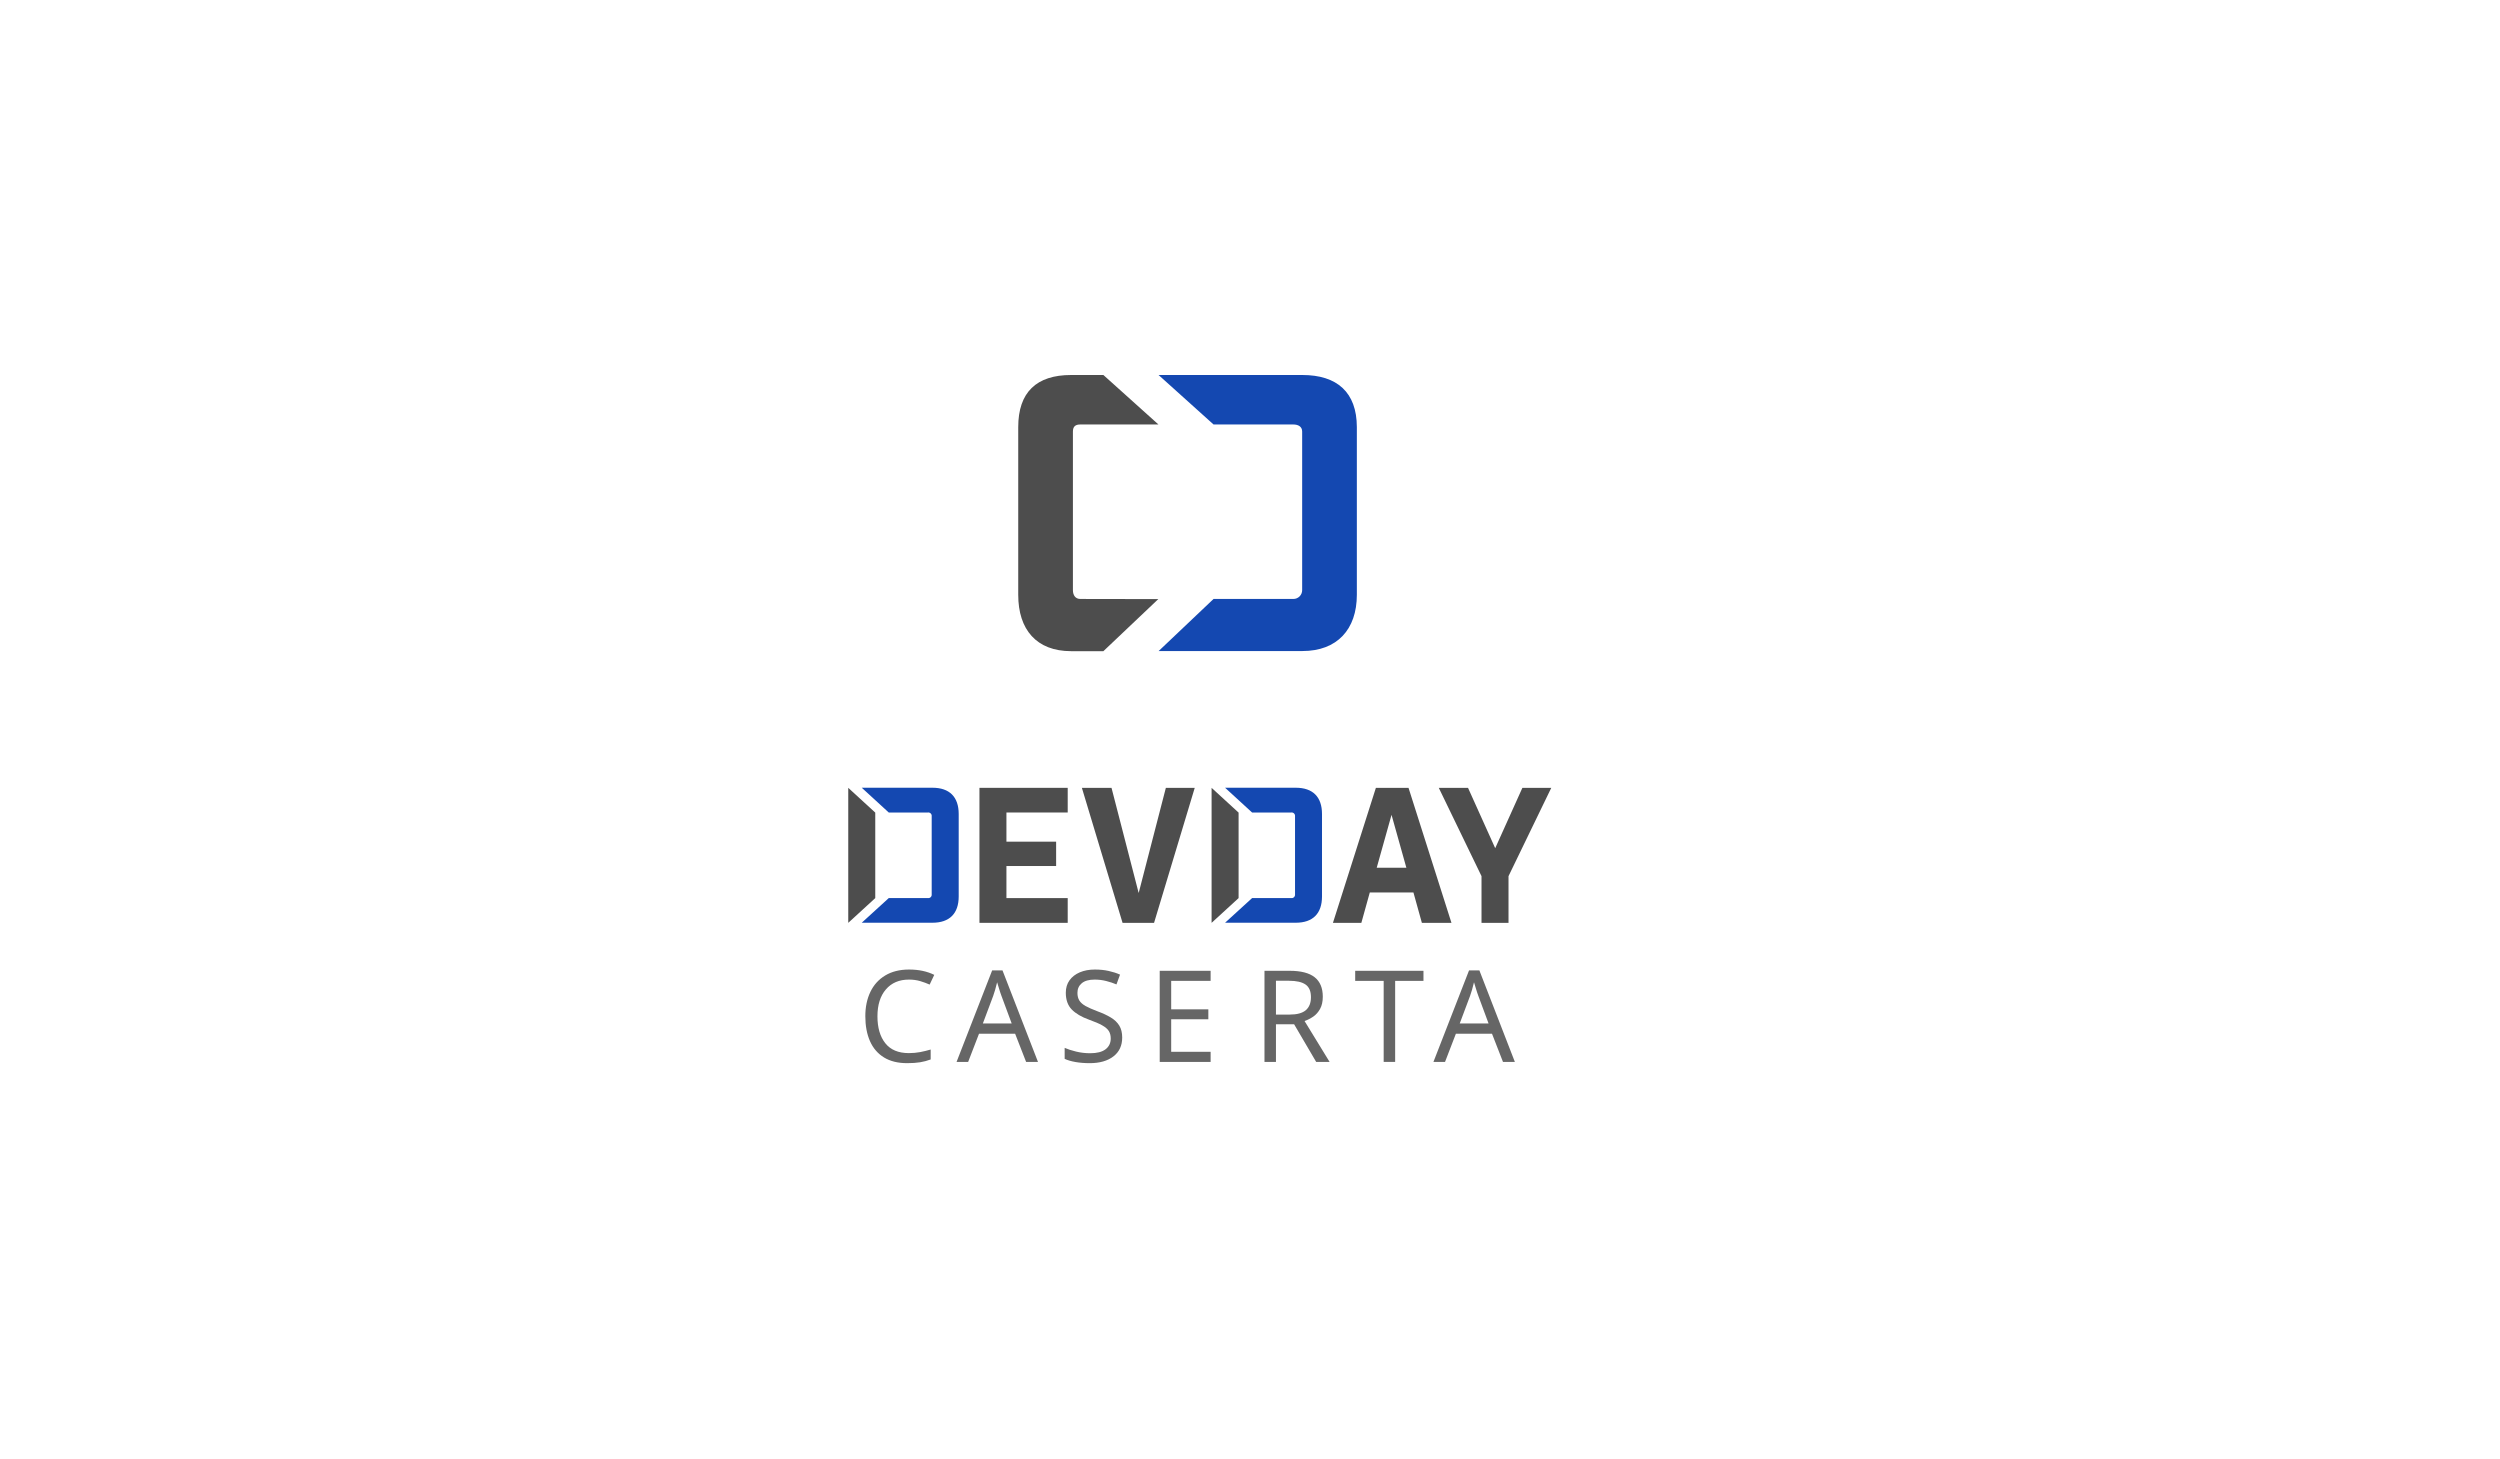
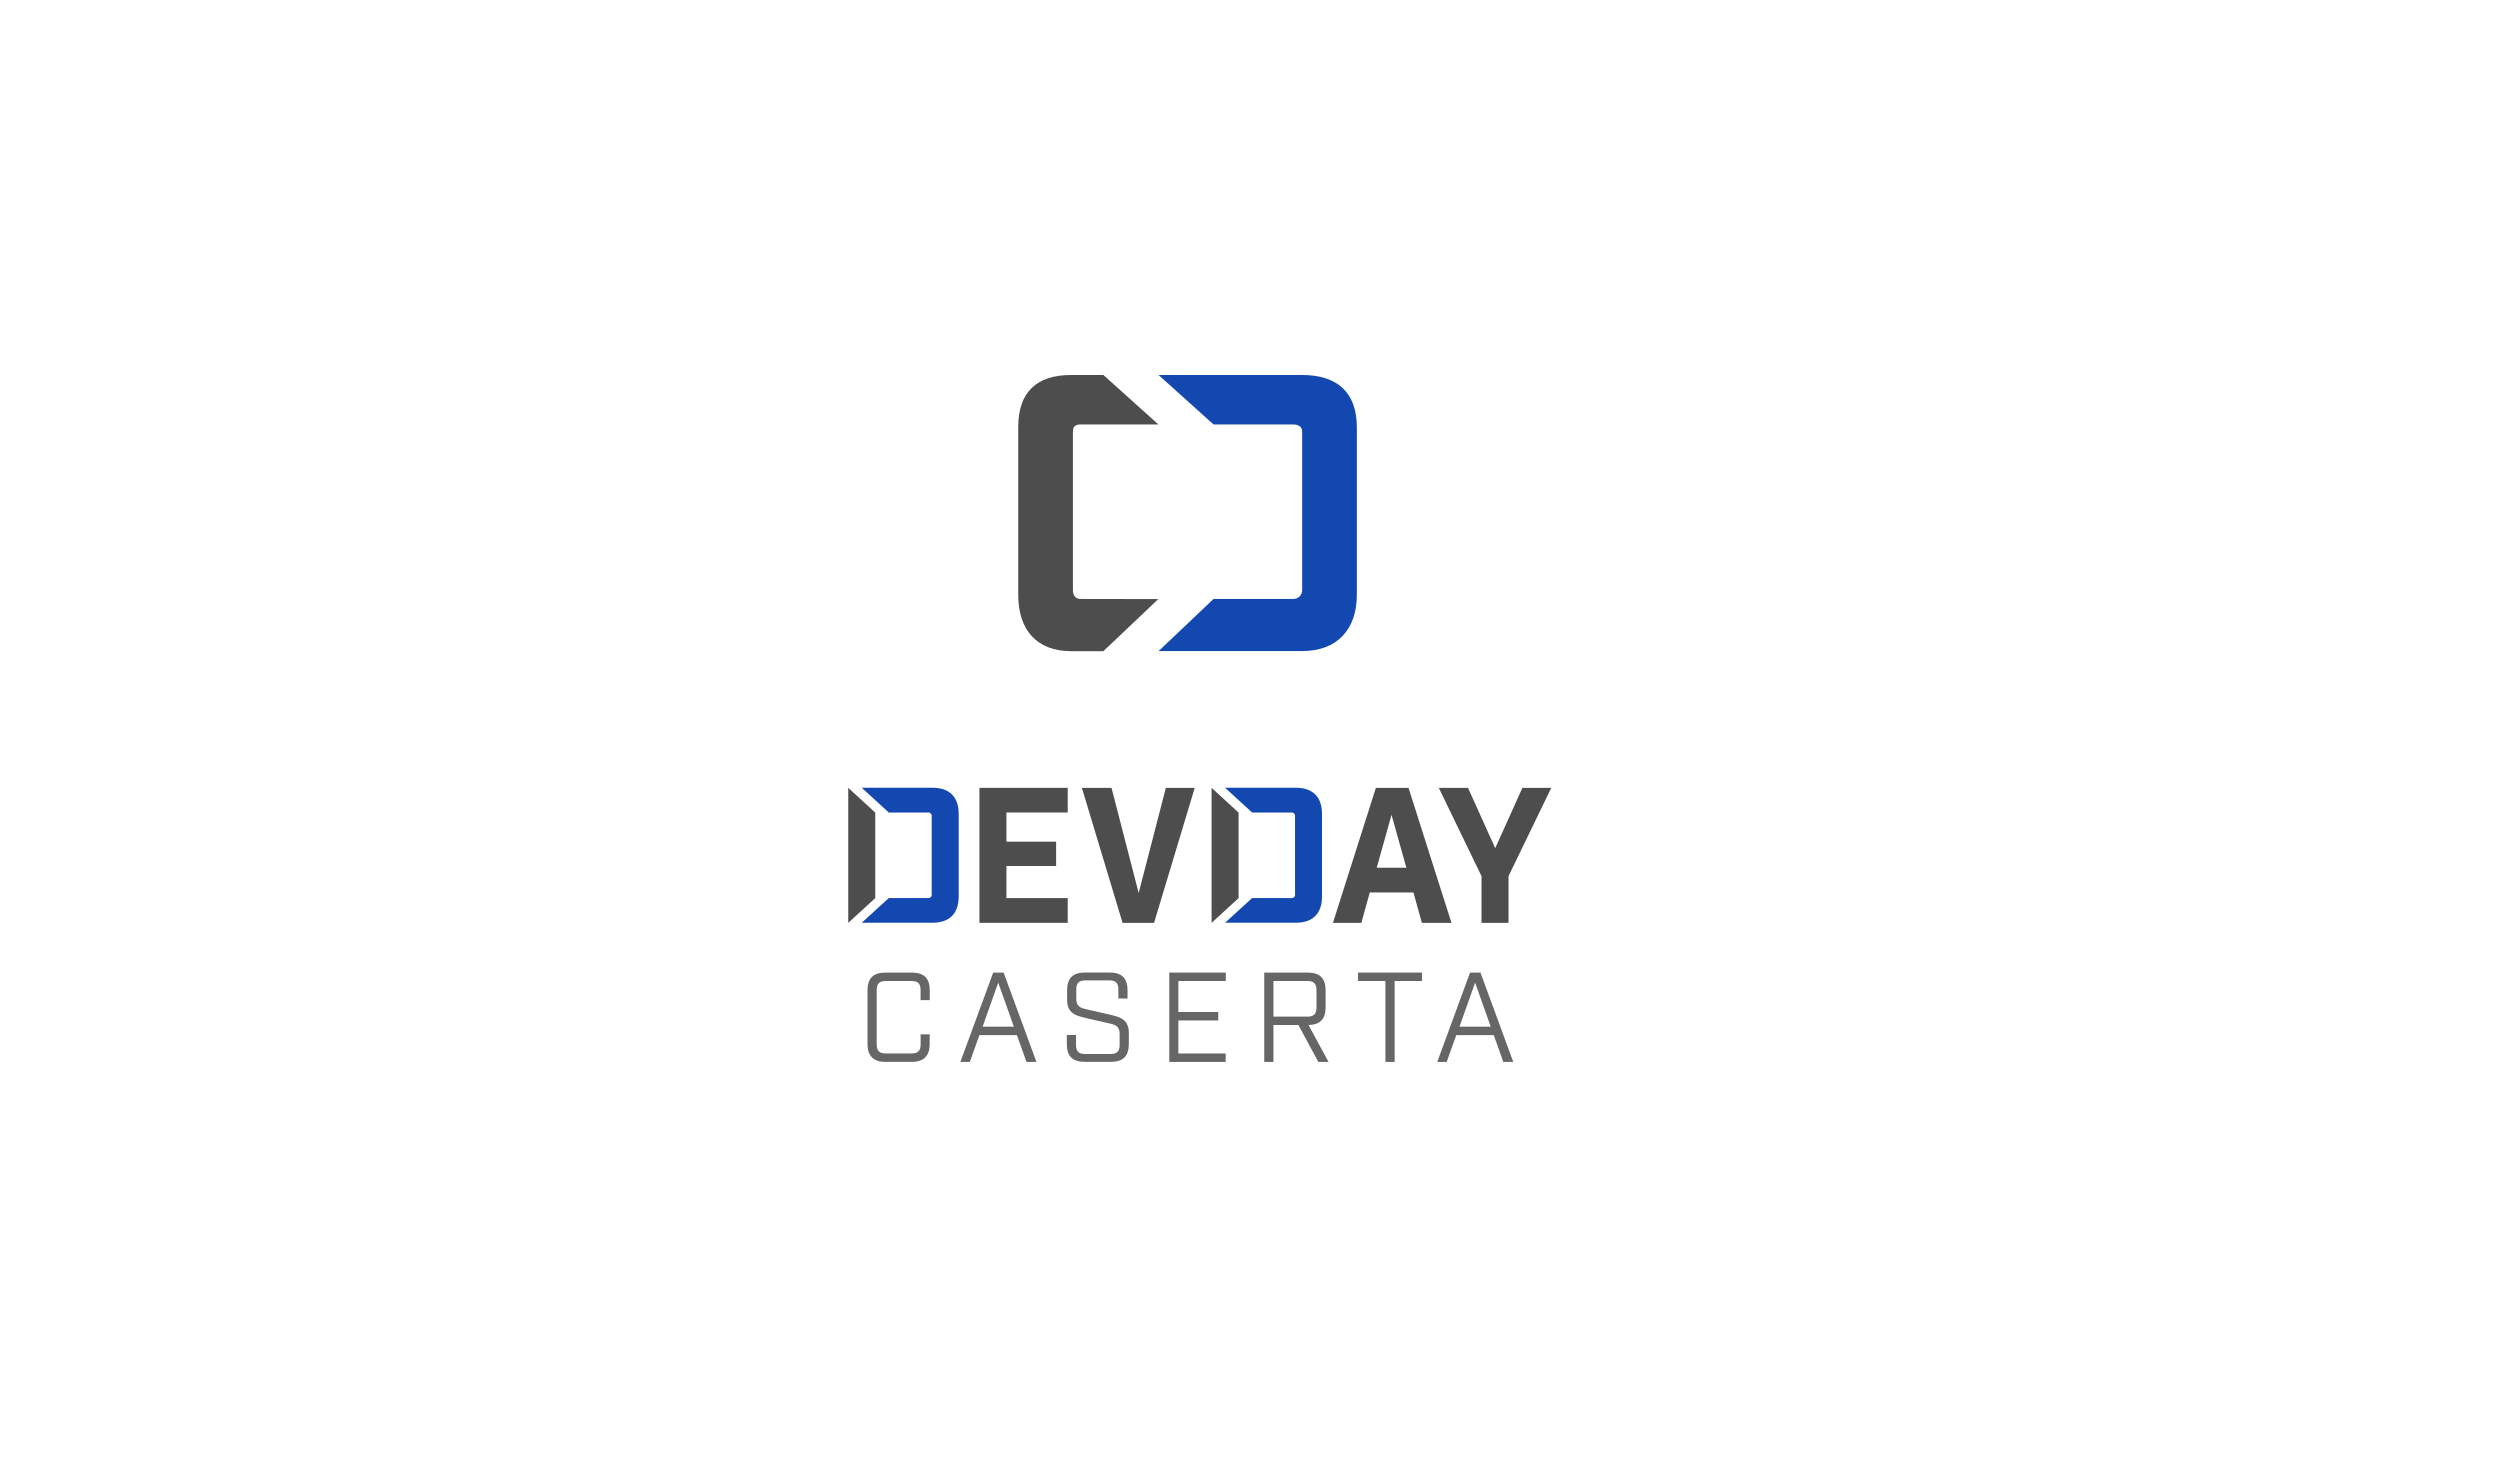
<svg xmlns="http://www.w3.org/2000/svg" id="Design" viewBox="0 0 960 560">
  <defs>
-     <style>.cls-1{font-size:49px;fill:#666;font-family:Industry-Book, Industry;letter-spacing:0.14em;}.cls-2{letter-spacing:0.14em;}.cls-3{letter-spacing:0.15em;}.cls-4{letter-spacing:0.14em;}.cls-5{letter-spacing:0.06em;}.cls-6{letter-spacing:0.13em;}.cls-7{fill:#1448b1;}.cls-8{fill:#4d4d4d;}</style>
+     <style>.cls-1{fill:#666;}.cls-2{fill:#1448b1;}.cls-3{fill:#4d4d4d;}</style>
  </defs>
-   <text class="cls-1" transform="translate(329.3 407.77)">C<tspan class="cls-2" x="38.02" y="0">A</tspan>
-     <tspan class="cls-3" x="77.03" y="0">SE</tspan>
-     <tspan class="cls-4" x="151.51" y="0">R</tspan>
-     <tspan class="cls-5" x="190.61" y="0">T</tspan>
-     <tspan class="cls-6" x="221.14" y="0">A</tspan>
-   </text>
-   <path class="cls-7" d="M341.28,344.87h15.05a1.3,1.3,0,0,0,1.44-1.44v-30a1.29,1.29,0,0,0-1.44-1.43H341.28l-10.37-9.51h27.15c6.55,0,10.08,3.53,10.08,10.08v31.68c0,6.55-3.53,10.08-10.08,10.08H330.91Z" />
-   <path class="cls-8" d="M410,302.53V312H386.47V323.2h19.08v9.35H386.47v12.32H410v9.5H376.11V302.53Z" />
-   <path class="cls-8" d="M443.16,354.37h-12.1l-15.62-51.84h11.38l10.43,40.39,10.44-40.39h11.09Z" />
-   <path class="cls-8" d="M526,342.71l-3.24,11.66H511.85l16.49-51.84h12.53l16.49,51.84H546l-3.24-11.66Zm8.35-29.81-5.69,20.3h11.38Z" />
-   <path class="cls-8" d="M568.9,354.37V336.44l-16.41-33.91h11.23l10.44,23.18,10.44-23.18h11.09l-16.42,33.91v17.93Z" />
-   <polygon class="cls-8" points="325.73 354.37 325.73 302.53 336.1 312.04 336.1 344.87 325.73 354.37" />
-   <path class="cls-7" d="M480.8,344.87h15.05a1.3,1.3,0,0,0,1.44-1.44v-30a1.29,1.29,0,0,0-1.44-1.43H480.8l-10.37-9.51h27.14c6.56,0,10.08,3.53,10.08,10.08v31.68c0,6.55-3.52,10.08-10.08,10.08H470.43Z" />
-   <path class="cls-8" d="M414.84,230c-1.91,0-2.84-1.47-2.84-3.38V165.71c0-1.91.93-2.71,2.84-2.71h30L423.7,144H411.32C398,144,391,150.62,391,164v64.43c0,13.33,7,21.62,20.32,21.62H423.7l21.09-20Z" />
-   <path class="cls-7" d="M500.09,144h-55.2L466,163h30.61c1.9,0,3.42.8,3.42,2.71v60.91a3.37,3.37,0,0,1-3.42,3.38H466l-21.08,20h55.2c13.33,0,20.91-8.29,20.91-21.62V164C521,150.62,513.42,144,500.09,144Z" />
-   <polygon class="cls-8" points="465.25 354.37 465.25 302.53 475.62 312.04 475.62 344.87 465.25 354.37" />
+   <path class="cls-1" d="M333.12,400.91V380.33c0-4.65,2.21-6.86,6.86-6.86h10.19c4.66,0,6.86,2.21,6.86,6.86v3.73H353.5v-3.83c0-2.54-1-3.52-3.52-3.52h-9.8c-2.55,0-3.53,1-3.53,3.52V401c0,2.55,1,3.53,3.53,3.53H350c2.54,0,3.52-1,3.52-3.53v-3.82H357v3.72c0,4.46-2.2,6.86-6.86,6.86H340C335.33,407.77,333.12,405.37,333.12,400.91Z" />
+   <path class="cls-1" d="M390.5,397.48H376.09l-3.67,10.29h-3.63l12.6-34.3h4l12.6,34.3h-3.83Zm-1.18-3.23-6-16.91-6,16.91Z" />
+   <path class="cls-1" d="M409.66,400.91v-3.48h3.53v3.77c0,2.55,1,3.53,3.53,3.53h9.7c2.54,0,3.52-1,3.52-3.53v-4.11c0-2.6-1.12-3.43-3.52-4l-9.61-2.2c-3.82-.89-7.05-1.87-7.05-7v-3.58c0-4.65,2.2-6.86,6.86-6.86h9.5c4.66,0,6.86,2.21,6.86,6.86v3.14h-3.53V380c0-2.55-1-3.53-3.52-3.53h-9.12c-2.54,0-3.52,1-3.52,3.53v3.48c0,2.59,1.12,3.43,3.52,4l9.61,2.2c3.82.88,7.05,1.86,7.05,7v4.21c0,4.65-2.2,6.86-6.86,6.86H416.52C411.86,407.77,409.66,405.56,409.66,400.91Z" />
+   <path class="cls-1" d="M449,373.47h21.7v3.24H452.49v11.9h15.33v3.24H452.49v12.69h18.17v3.23H449Z" />
+   <path class="cls-1" d="M510.16,407.77h-3.92l-7.65-14.16H489v14.16h-3.53v-34.3h16.71c4.65,0,6.86,2.21,6.86,6.86v6.42c0,4.56-2.11,6.76-6.57,6.86ZM502,390.38c2.55,0,3.53-1,3.53-3.53v-6.62c0-2.54-1-3.52-3.53-3.52H489v13.67Z" />
+   <path class="cls-1" d="M532,376.71H521.48v-3.24h24.59v3.24H535.54v31.06H532Z" />
+   <path class="cls-1" d="M573.61,397.48h-14.4l-3.68,10.29h-3.62l12.59-34.3h4l12.59,34.3h-3.82Zm-1.17-3.23-6-16.91-6,16.91Z" />
+   <path class="cls-2" d="M341.28,344.87h15.05a1.3,1.3,0,0,0,1.44-1.44v-30a1.29,1.29,0,0,0-1.44-1.43H341.28l-10.37-9.51h27.15c6.55,0,10.08,3.53,10.08,10.08v31.68c0,6.55-3.53,10.08-10.08,10.08H330.91Z" />
+   <path class="cls-3" d="M410,302.53V312H386.47V323.2h19.08v9.35H386.47v12.32H410v9.5H376.11V302.53Z" />
+   <path class="cls-3" d="M443.16,354.37h-12.1l-15.62-51.84h11.38l10.43,40.39,10.44-40.39h11.09Z" />
+   <path class="cls-3" d="M526,342.71l-3.24,11.66H511.85l16.49-51.84h12.53l16.49,51.84H546l-3.24-11.66Zm8.35-29.81-5.69,20.3h11.38Z" />
+   <path class="cls-3" d="M568.9,354.37V336.44l-16.41-33.91h11.23l10.44,23.18,10.44-23.18h11.09l-16.42,33.91v17.93Z" />
+   <polygon class="cls-3" points="325.73 354.37 325.73 302.53 336.1 312.04 336.1 344.87 325.73 354.37" />
+   <path class="cls-2" d="M480.8,344.87h15.05a1.3,1.3,0,0,0,1.44-1.44v-30a1.29,1.29,0,0,0-1.44-1.43H480.8l-10.37-9.51h27.14c6.56,0,10.08,3.53,10.08,10.08v31.68c0,6.55-3.52,10.08-10.08,10.08H470.43Z" />
+   <path class="cls-3" d="M414.84,230c-1.91,0-2.84-1.47-2.84-3.38V165.71c0-1.91.93-2.71,2.84-2.71h30L423.7,144H411.32C398,144,391,150.62,391,164v64.43c0,13.33,7,21.62,20.32,21.62H423.7l21.09-20Z" />
+   <path class="cls-2" d="M500.09,144h-55.2L466,163h30.61c1.9,0,3.42.8,3.42,2.71v60.91a3.37,3.37,0,0,1-3.42,3.38H466l-21.08,20h55.2c13.33,0,20.91-8.29,20.91-21.62V164C521,150.62,513.42,144,500.09,144Z" />
+   <polygon class="cls-3" points="465.25 354.37 465.25 302.53 475.62 312.04 475.62 344.87 465.25 354.37" />
</svg>
